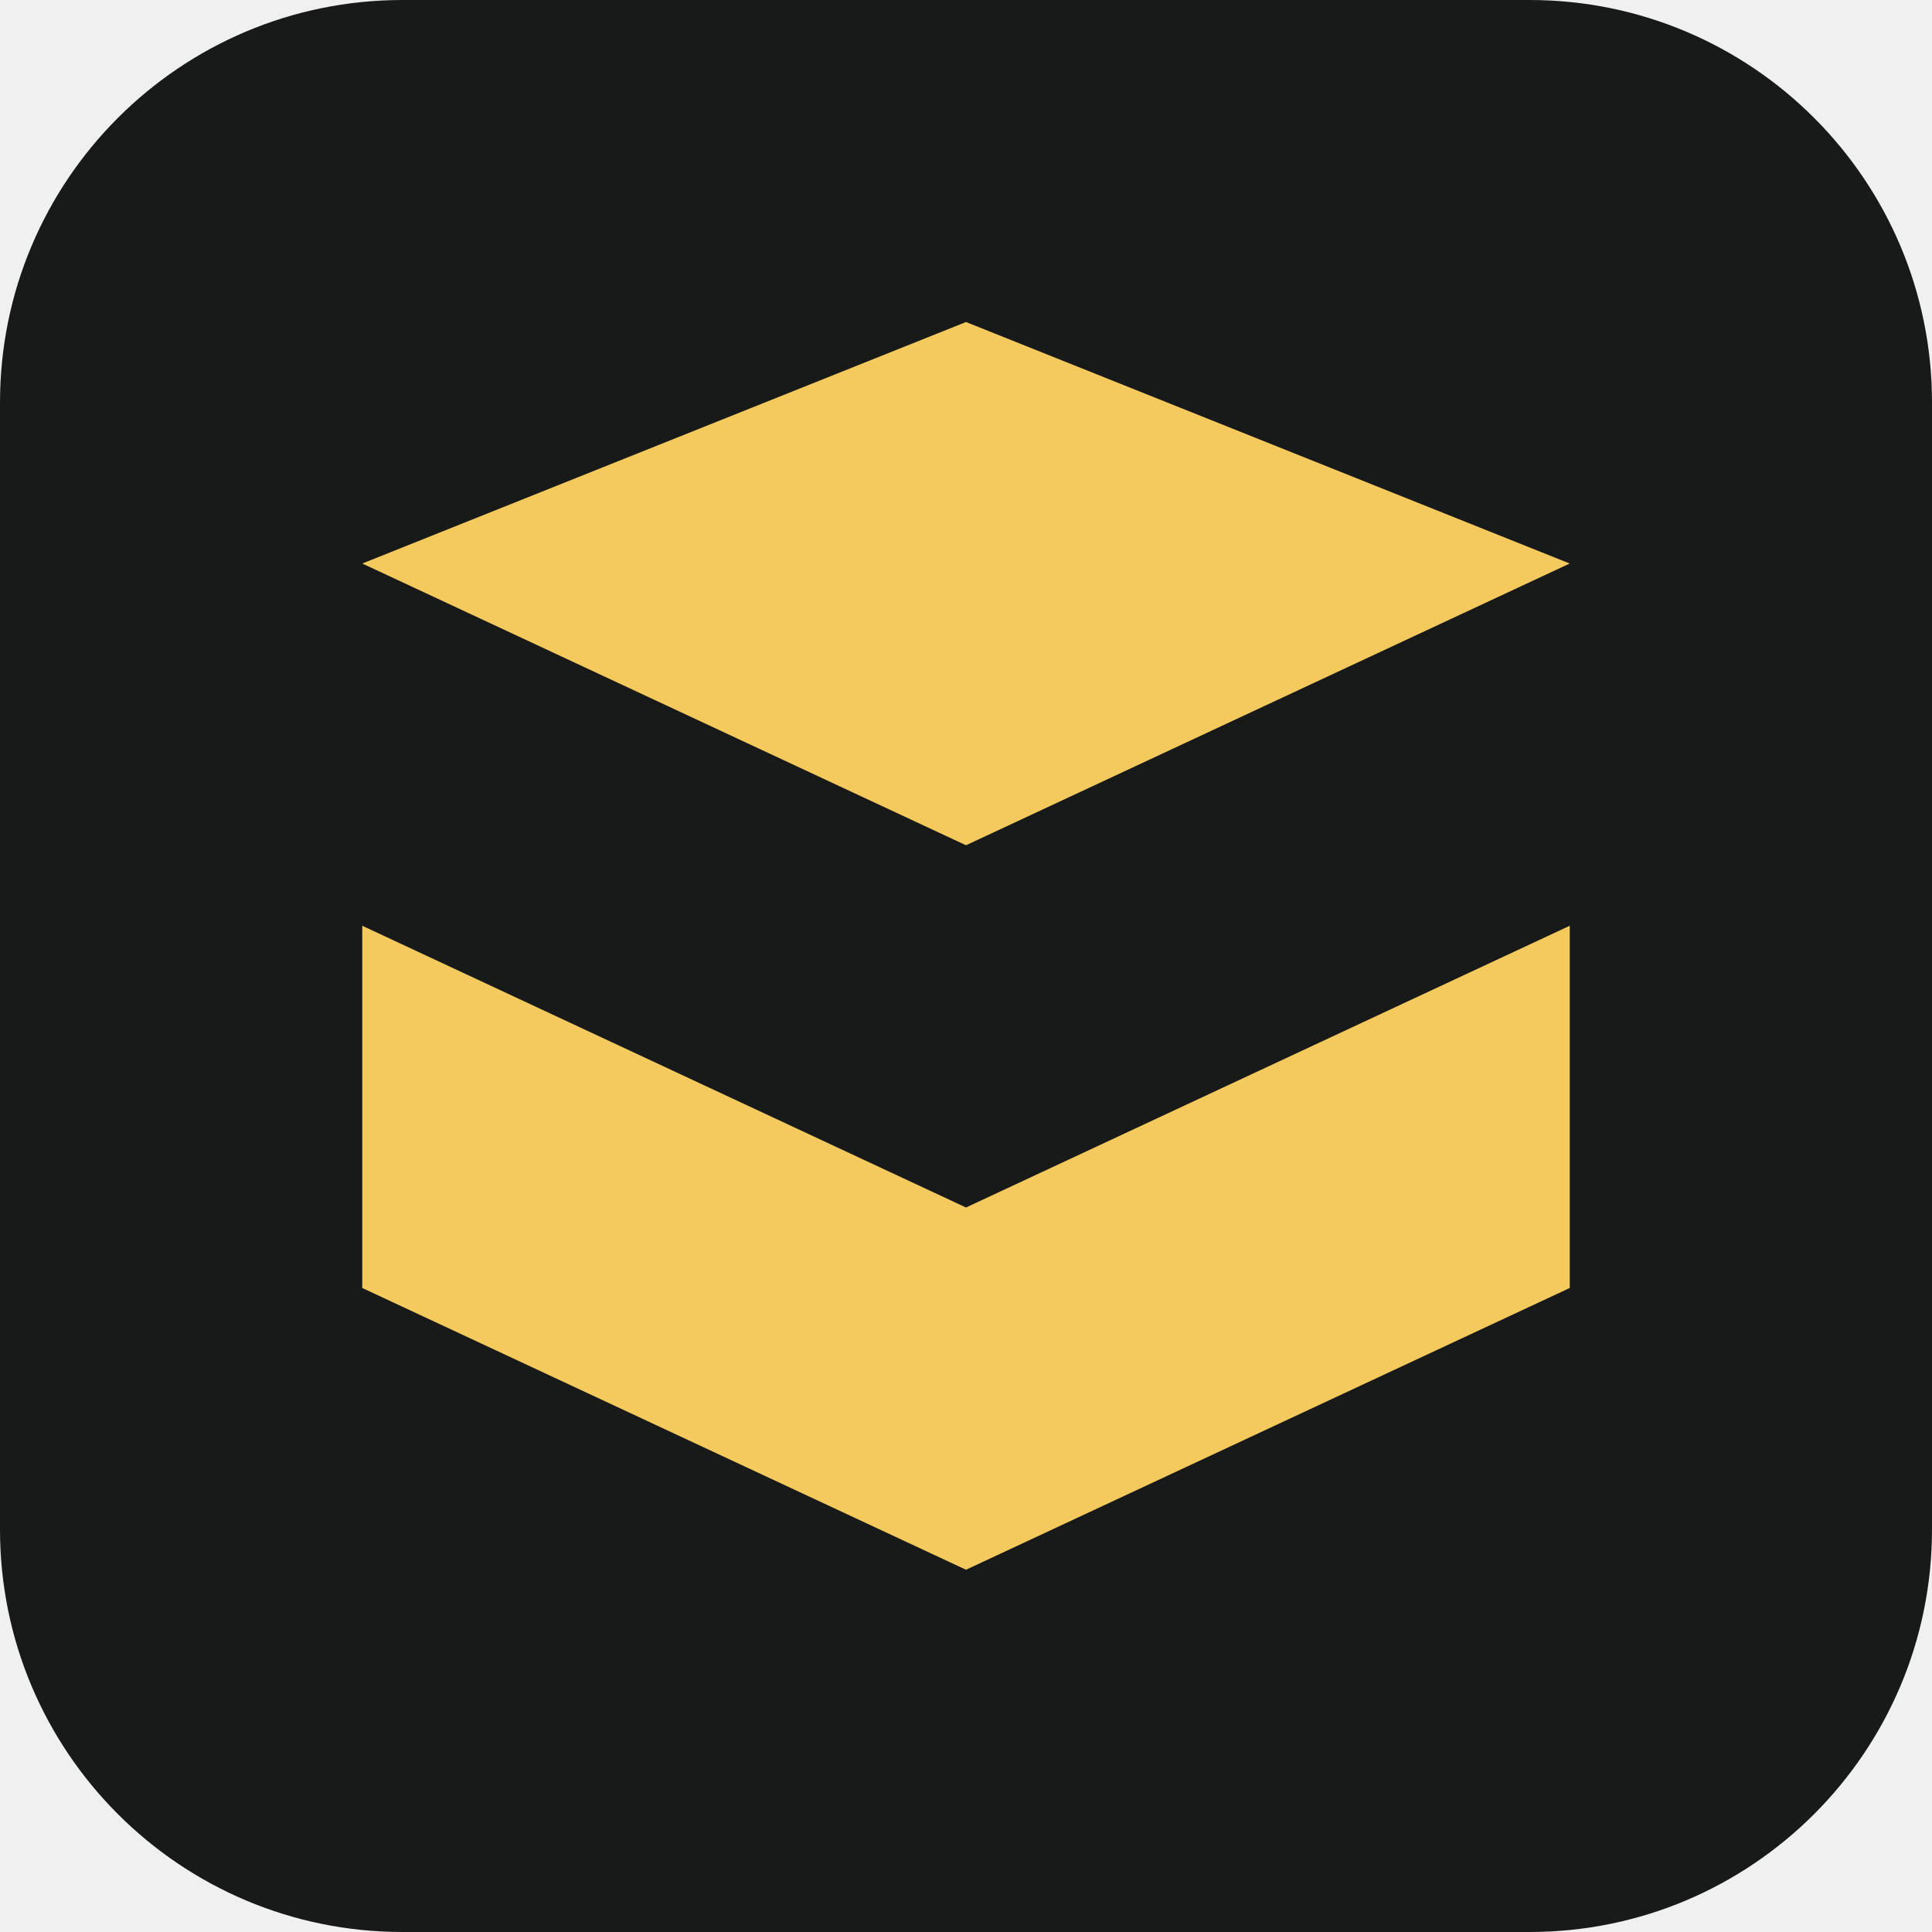
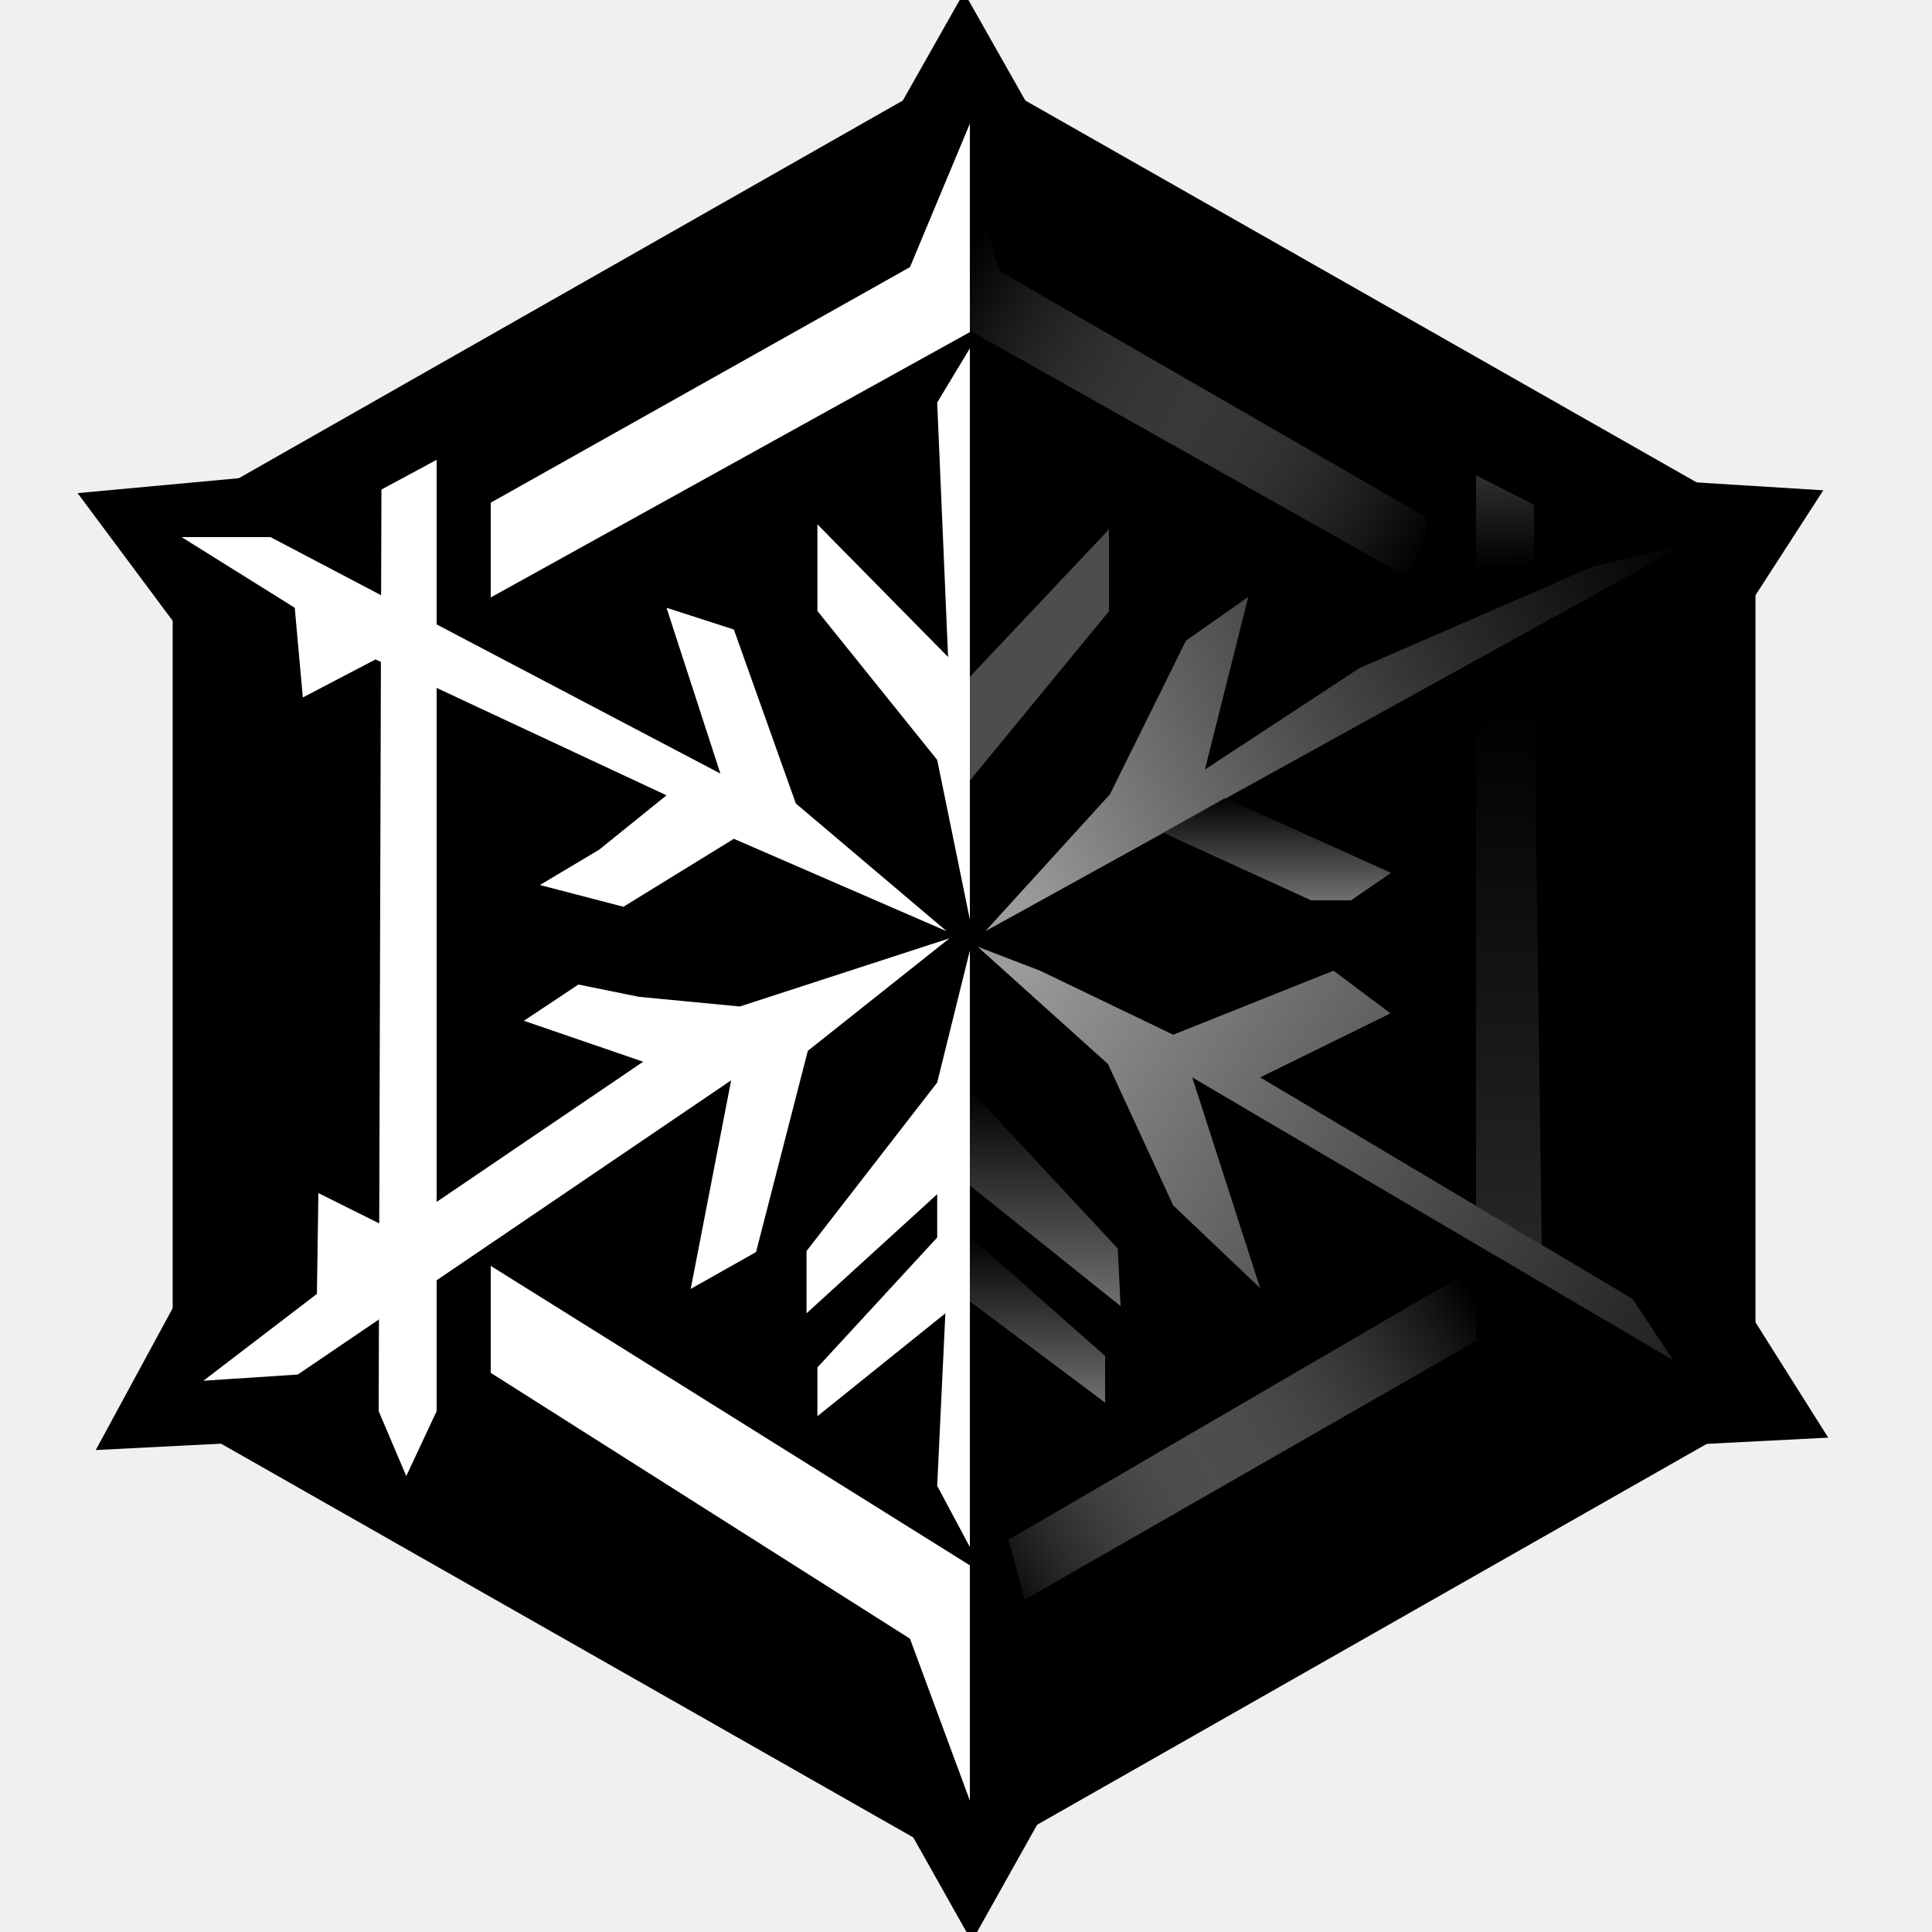
- <svg xmlns="http://www.w3.org/2000/svg" viewBox="0 0 48 48">
-   <rect width="48" height="48" rx="10" fill="#171a19" />
-   <path d="m9 14 15-6 15 6-15 7Zm0 9 15 7 15-7v9l-15 7-15-7Z" fill="#f4c95d" />
+ <svg xmlns="http://www.w3.org/2000/svg" viewBox="0 0 500 500">
+   <defs>
+     <linearGradient id="paint0_linear_67_27" x1="382" y1="336" x2="257" y2="413.5" gradientUnits="userSpaceOnUse">
+       <stop id="stop41" />
+       <stop offset="0.56" stop-color="#7A9A85" stop-opacity="0.5" id="stop42" />
+       <stop offset="1" id="stop43" />
+     </linearGradient>
+     <linearGradient id="paint1_linear_67_27" x1="266.926" y1="236.745" x2="438.982" y2="141.882" gradientUnits="userSpaceOnUse">
+       <stop stop-color="#7A9A85" id="stop44" />
+       <stop offset="1" stop-opacity="0.72" id="stop45" />
+     </linearGradient>
+     <linearGradient id="paint2_linear_67_27" x1="261.437" y1="253.284" x2="489.663" y2="398.57" gradientUnits="userSpaceOnUse">
+       <stop stop-color="#7A9A85" id="stop46" />
+       <stop offset="1" stop-opacity="0.72" id="stop47" />
+     </linearGradient>
+     <linearGradient id="paint3_linear_67_27" x1="248" y1="70" x2="369" y2="142.5" gradientUnits="userSpaceOnUse">
+       <stop id="stop48" />
+       <stop offset="0.5" stop-color="#7A9A85" stop-opacity="0.5" id="stop49" />
+       <stop offset="1" id="stop50" />
+     </linearGradient>
+     <linearGradient id="paint4_linear_67_27" x1="330" y1="206" x2="330" y2="233" gradientUnits="userSpaceOnUse">
+       <stop id="stop51" />
+       <stop offset="1" stop-color="#7A9A85" id="stop52" />
+     </linearGradient>
+     <linearGradient id="paint5_linear_67_27" x1="270.5" y1="282" x2="270.5" y2="338" gradientUnits="userSpaceOnUse">
+       <stop id="stop53" />
+       <stop offset="1" stop-color="#7A9A85" id="stop54" />
+     </linearGradient>
+     <linearGradient id="paint6_linear_67_27" x1="268.5" y1="320" x2="268.5" y2="363" gradientUnits="userSpaceOnUse">
+       <stop id="stop55" />
+       <stop offset="1" stop-color="#7A9A85" id="stop56" />
+     </linearGradient>
+     <linearGradient id="paint7_linear_67_27" x1="391" y1="181" x2="391" y2="595" gradientUnits="userSpaceOnUse">
+       <stop id="stop57" />
+       <stop offset="1" stop-color="#7A9A85" id="stop58" />
+     </linearGradient>
+     <linearGradient id="paint8_linear_67_27" x1="387" y1="67.5" x2="390" y2="147" gradientUnits="userSpaceOnUse">
+       <stop stop-color="#7A9A85" id="stop59" />
+       <stop offset="1" id="stop60" />
+     </linearGradient>
+     <linearGradient id="paint9_linear_67_27" x1="382" y1="336" x2="257" y2="413.5" gradientUnits="userSpaceOnUse">
+       <stop id="stop61" />
+       <stop offset="0.56" stop-color="#9B9B9B" stop-opacity="0.5" id="stop62" />
+       <stop offset="1" id="stop63" />
+     </linearGradient>
+     <linearGradient id="paint10_linear_67_27" x1="266.926" y1="236.745" x2="438.982" y2="141.882" gradientUnits="userSpaceOnUse">
+       <stop stop-color="#9B9B9B" id="stop64" />
+       <stop offset="1" stop-opacity="0.72" id="stop65" />
+     </linearGradient>
+     <linearGradient id="paint11_linear_67_27" x1="261.437" y1="253.284" x2="489.663" y2="398.57" gradientUnits="userSpaceOnUse">
+       <stop stop-color="#9B9B9B" id="stop66" />
+       <stop offset="1" stop-opacity="0.72" id="stop67" />
+     </linearGradient>
+     <linearGradient id="paint12_linear_67_27" x1="248" y1="70" x2="369" y2="142.5" gradientUnits="userSpaceOnUse">
+       <stop id="stop68" />
+       <stop offset="0.5" stop-color="#9B9B9B" stop-opacity="0.5" id="stop69" />
+       <stop offset="1" id="stop70" />
+     </linearGradient>
+     <linearGradient id="paint13_linear_67_27" x1="330" y1="206" x2="330" y2="233" gradientUnits="userSpaceOnUse">
+       <stop id="stop71" />
+       <stop offset="1" stop-color="#9B9B9B" id="stop72" />
+     </linearGradient>
+     <linearGradient id="paint14_linear_67_27" x1="270.5" y1="282" x2="270.5" y2="338" gradientUnits="userSpaceOnUse">
+       <stop id="stop73" />
+       <stop offset="1" stop-color="#9B9B9B" id="stop74" />
+     </linearGradient>
+     <linearGradient id="paint15_linear_67_27" x1="268.5" y1="320" x2="268.5" y2="363" gradientUnits="userSpaceOnUse">
+       <stop id="stop75" />
+       <stop offset="1" stop-color="#9B9B9B" id="stop76" />
+     </linearGradient>
+     <linearGradient id="paint16_linear_67_27" x1="391" y1="181" x2="391" y2="595" gradientUnits="userSpaceOnUse">
+       <stop id="stop77" />
+       <stop offset="1" stop-color="#9B9B9B" id="stop78" />
+     </linearGradient>
+     <linearGradient id="paint17_linear_67_27" x1="387" y1="67.5" x2="390" y2="147" gradientUnits="userSpaceOnUse">
+       <stop stop-color="#9B9B9B" id="stop79" />
+       <stop offset="1" id="stop80" />
+     </linearGradient>
+     <clipPath id="clip0_67_27">
+       <rect width="500" height="500" fill="white" id="rect80" />
+     </clipPath>
+   </defs>
+   <g clip-path="url(#clip0_67_27)" id="g41" style="">
+     <path d="M251 85.952V32L235.5 69.136L127 130.095V154.619L251 85.952Z" fill="#7A9A85" id="path1" />
+     <path d="M251 90.156V238L242.545 196.66L211.545 158.122V135.701L245.364 170.034L242.545 104.17L251 90.156Z" fill="#7A9A85" id="path2" />
+     <path d="M205.958 207.938L245 241L189.923 217.083L161.338 234.669L139.725 229.041L155.063 219.897L172.493 205.828L97.197 170.655L78.373 180.503L76.282 157.29L47 139H70.007L186.437 200.2L172.493 157.29L189.923 162.917L205.958 207.938Z" fill="#7A9A85" id="path3" />
+     <path d="M251 405.107V466L235.5 424.087L127 355.285V327.607L251 405.107Z" fill="#7A9A85" id="path4" />
+     <path d="M251 400.362V246L242.545 280.158L208.727 323.771V339.885L242.545 309.057V320.268L211.545 353.898V366.51L244.659 339.885L242.545 384.546L251 400.362Z" fill="#7A9A85" id="path5" />
+     <path d="M382 328L261 398.492L265.172 414L382 347.033V328Z" fill="url(#paint0_linear_67_27)" id="path6" />
+     <path d="M209.063 271.955L245.727 242.836L191.465 260.48L165.339 257.974L149.693 254.799L135.578 264.175L166.449 274.772L101.985 318.53L82.396 308.766L82.016 334.859L52.63 357.34L77.08 355.723L189.22 279.586L178.756 333.565L195.666 324.028L209.063 271.955Z" fill="#7A9A85" id="path7" />
+     <path d="M436 141L255 241L287.271 205.539L306.915 165.823L323.05 154.475L311.826 199.156L351.814 172.915L412.147 146.674L436 141Z" fill="url(#paint1_linear_67_27)" id="path8" />
+     <path d="M269.172 251.213L253 245L286.75 275.374L303.625 311.961L326.125 333.361L308.547 278.826L433 352L422.453 336.123L326.125 278.826L359.875 262.258L345.109 251.213L303.625 267.781L269.172 251.213Z" fill="url(#paint2_linear_67_27)" id="path9" />
+     <path d="M113 119L98.714 126.694L98 365.213L105.143 382L113 365.213V119Z" fill="#7A9A85" id="path10" />
+     <path d="M258.68 70.177L251 45V85.562L369 152V133.817L258.68 70.177Z" fill="url(#paint3_linear_67_27)" fill-opacity="0.72" id="path11" />
+     <path d="M287 137L251 175.152V202L287 158.196V137Z" fill="#7A9A85" fill-opacity="0.5" id="path12" />
+     <path d="M316.552 206L300 215.237L339.31 233H349.655L360 225.895L316.552 206Z" fill="url(#paint4_linear_67_27)" fill-opacity="0.72" id="path13" />
+     <path d="M289.278 323.114L251 282V306.81L270.5 322.405L290 338L289.278 323.114Z" fill="url(#paint5_linear_67_27)" fill-opacity="0.72" id="path14" />
+     <path d="M286 350.906L251 320V336.797L286 363V350.906Z" fill="url(#paint6_linear_67_27)" fill-opacity="0.72" id="path15" />
+     <path d="M397 176L382 190.038V312L399 322.5L397 176Z" fill="url(#paint7_linear_67_27)" fill-opacity="0.72" id="path16" />
+     <path d="M397 130.615L382 123V159L397 152.769V130.615Z" fill="url(#paint8_linear_67_27)" id="path17" />
+     <path d="M249.5 17L454.315 133.5V366.5L249.5 483L44.685 366.5V133.5L249.5 17Z" fill="black" id="path18" />
+     <path d="M249.5 -2L270.718 35.5H228.282L249.5 -2Z" fill="black" id="path19" />
+     <path d="M20.079 127.618L63.249 123.623L45.974 162.389L20.079 127.618Z" fill="black" id="path20" />
+     <path d="M428.592 124.198L471.862 126.892L448.829 162.54L428.592 124.198Z" fill="black" id="path21" />
+     <path d="M24.78 375.271L45.445 337.159L68.078 373.062L24.78 375.271Z" fill="black" id="path22" />
+     <path d="M429.84 374.271L450.505 336.159L473.138 372.062L429.84 374.271Z" fill="black" id="path23" />
+     <path d="M251.496 502.44L230.235 464.657L272.676 464.611L251.496 502.44Z" fill="black" id="path24" />
+     <path d="M251 85.952V32L235.5 69.136L127 130.095V154.619L251 85.952Z" fill="white" id="path25" />
+     <path d="M251 90.156V238L242.545 196.66L211.545 158.122V135.701L245.364 170.034L242.545 104.17L251 90.156Z" fill="white" id="path26" />
+     <path d="M205.958 207.938L245 241L189.923 217.083L161.338 234.669L139.725 229.041L155.063 219.897L172.493 205.828L97.197 170.655L78.373 180.503L76.282 157.29L47 139H70.007L186.437 200.2L172.493 157.29L189.923 162.917L205.958 207.938Z" fill="white" id="path27" />
+     <path d="M251 405.107V466L235.5 424.087L127 355.285V327.607L251 405.107Z" fill="white" id="path28" />
+     <path d="M251 400.362V246L242.545 280.158L208.727 323.771V339.885L242.545 309.057V320.268L211.545 353.898V366.51L244.659 339.885L242.545 384.546L251 400.362Z" fill="white" id="path29" />
+     <path d="M382 328L261 398.492L265.172 414L382 347.033V328Z" fill="url(#paint9_linear_67_27)" id="path30" />
+     <path d="M209.063 271.955L245.727 242.836L191.465 260.48L165.339 257.974L149.693 254.799L135.578 264.175L166.449 274.772L101.985 318.53L82.396 308.766L82.016 334.859L52.63 357.34L77.08 355.723L189.22 279.586L178.756 333.565L195.666 324.028L209.063 271.955Z" fill="white" id="path31" />
+     <path d="M436 141L255 241L287.271 205.539L306.915 165.823L323.05 154.475L311.826 199.156L351.814 172.915L412.147 146.674L436 141Z" fill="url(#paint10_linear_67_27)" id="path32" />
+     <path d="M269.172 251.213L253 245L286.75 275.374L303.625 311.961L326.125 333.361L308.547 278.826L433 352L422.453 336.123L326.125 278.826L359.875 262.258L345.109 251.213L303.625 267.781L269.172 251.213Z" fill="url(#paint11_linear_67_27)" id="path33" />
+     <path d="M113 119L98.714 126.694L98 365.213L105.143 382L113 365.213V119Z" fill="white" id="path34" />
+     <path d="M258.68 70.177L251 45V85.562L369 152V133.817L258.68 70.177Z" fill="url(#paint12_linear_67_27)" fill-opacity="0.72" id="path35" />
+     <path d="M287 137L251 175.152V202L287 158.196V137Z" fill="#9B9B9B" fill-opacity="0.5" id="path36" />
+     <path d="M317 206.5L301 215.5L339.31 233H349.655L360 225.895L317 206.5Z" fill="url(#paint13_linear_67_27)" fill-opacity="0.72" id="path37" />
+     <path d="M289.278 323.114L251 282V306.81L270.5 322.405L290 338L289.278 323.114Z" fill="url(#paint14_linear_67_27)" fill-opacity="0.72" id="path38" />
+     <path d="M286 350.906L251 320V336.797L286 363V350.906Z" fill="url(#paint15_linear_67_27)" fill-opacity="0.72" id="path39" />
+     <path d="M397 176L382 190.038V312L399 322.5L397 176Z" fill="url(#paint16_linear_67_27)" fill-opacity="0.72" id="path40" />
+     <path d="M397 130.615L382 123V159L397 152.769V130.615Z" fill="url(#paint17_linear_67_27)" id="path41" />
+   </g>
</svg>
